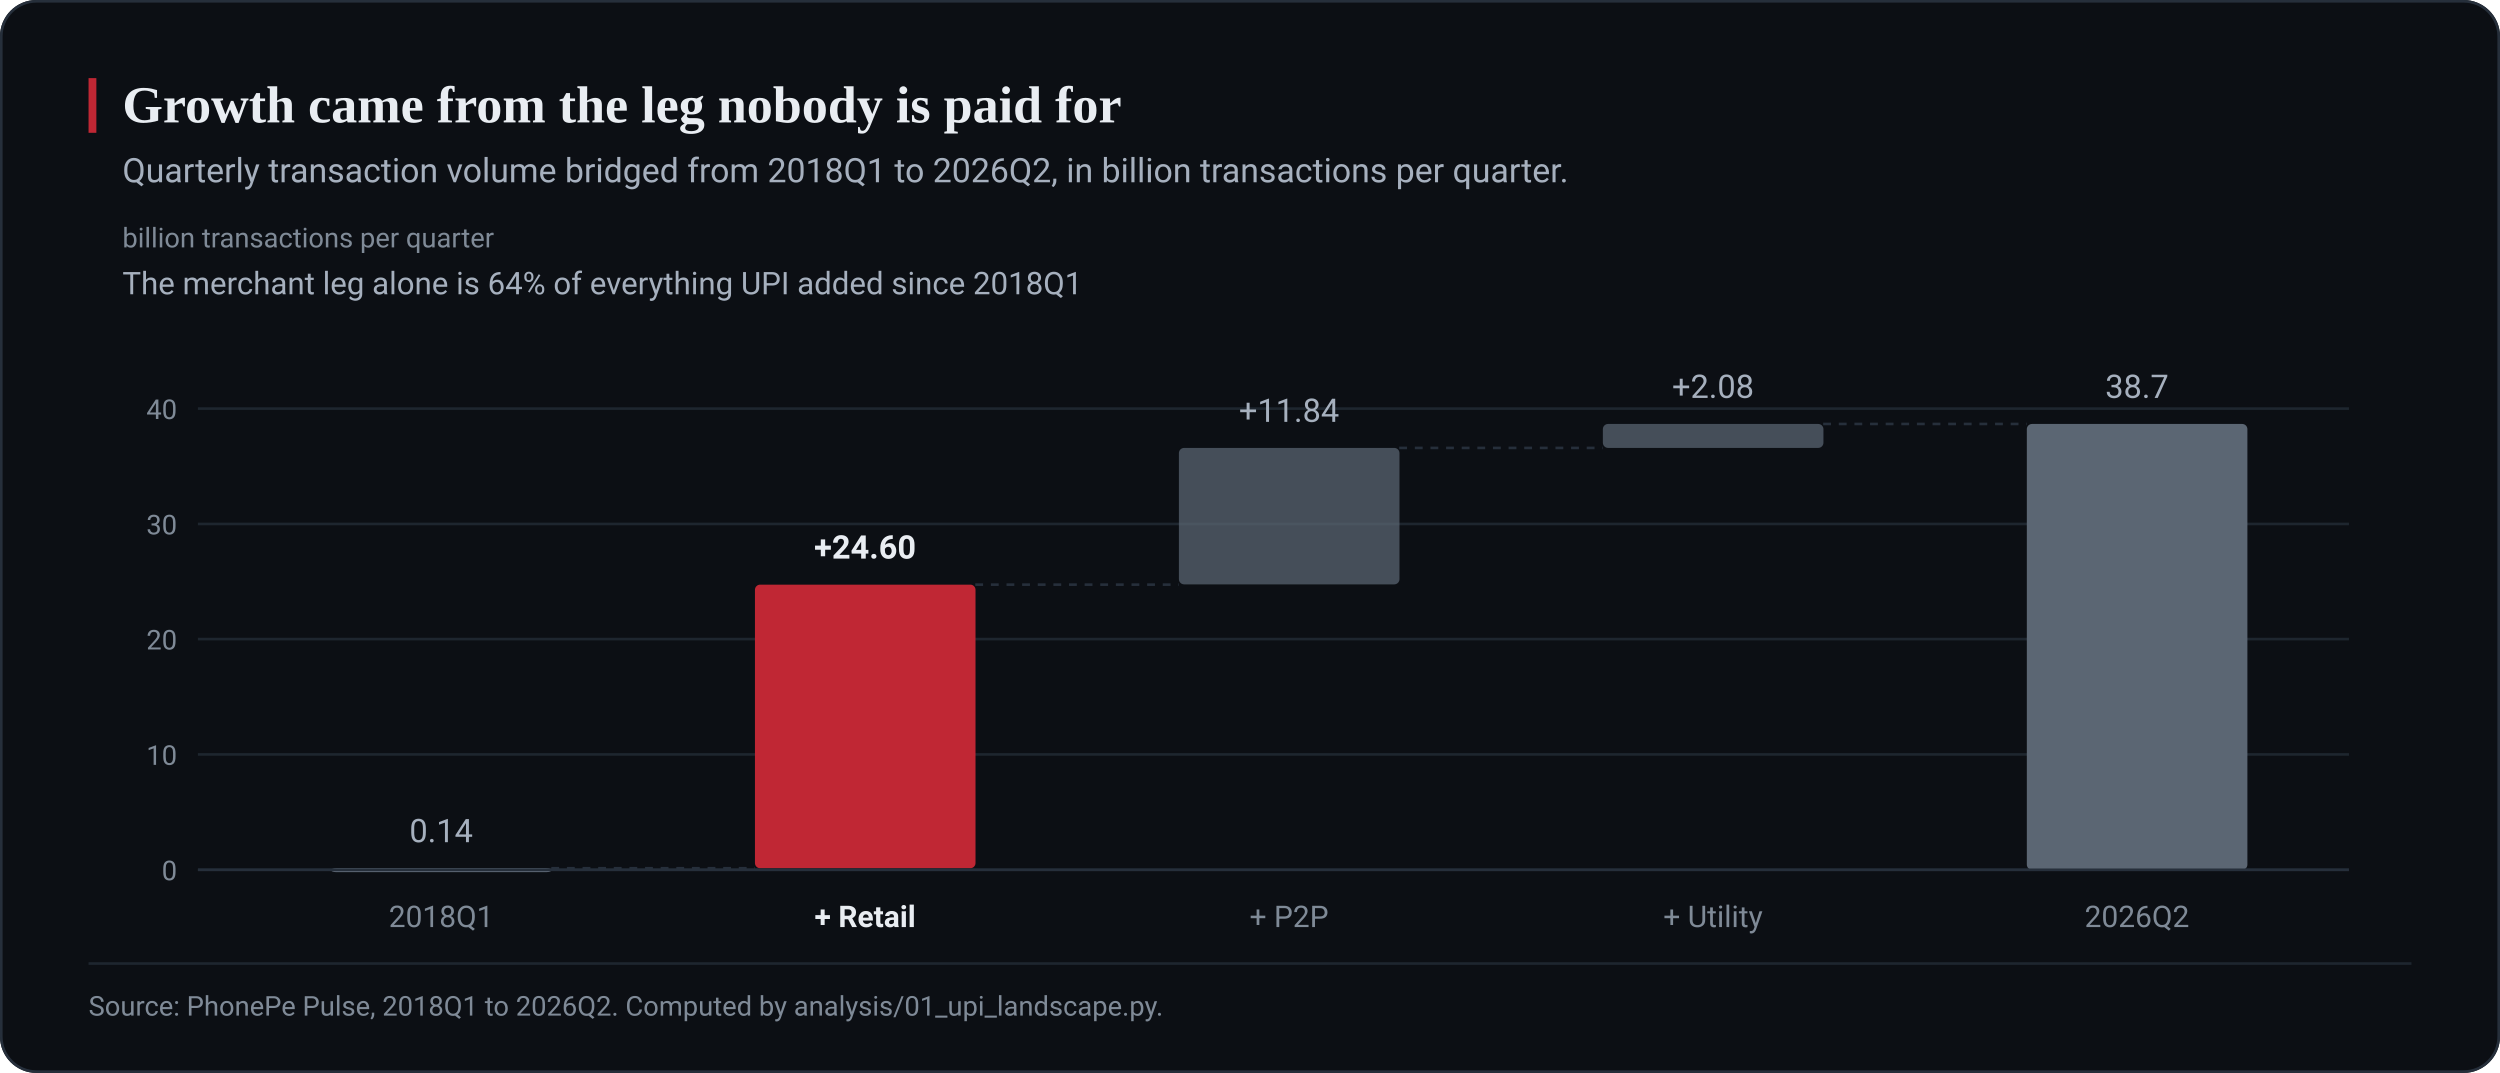
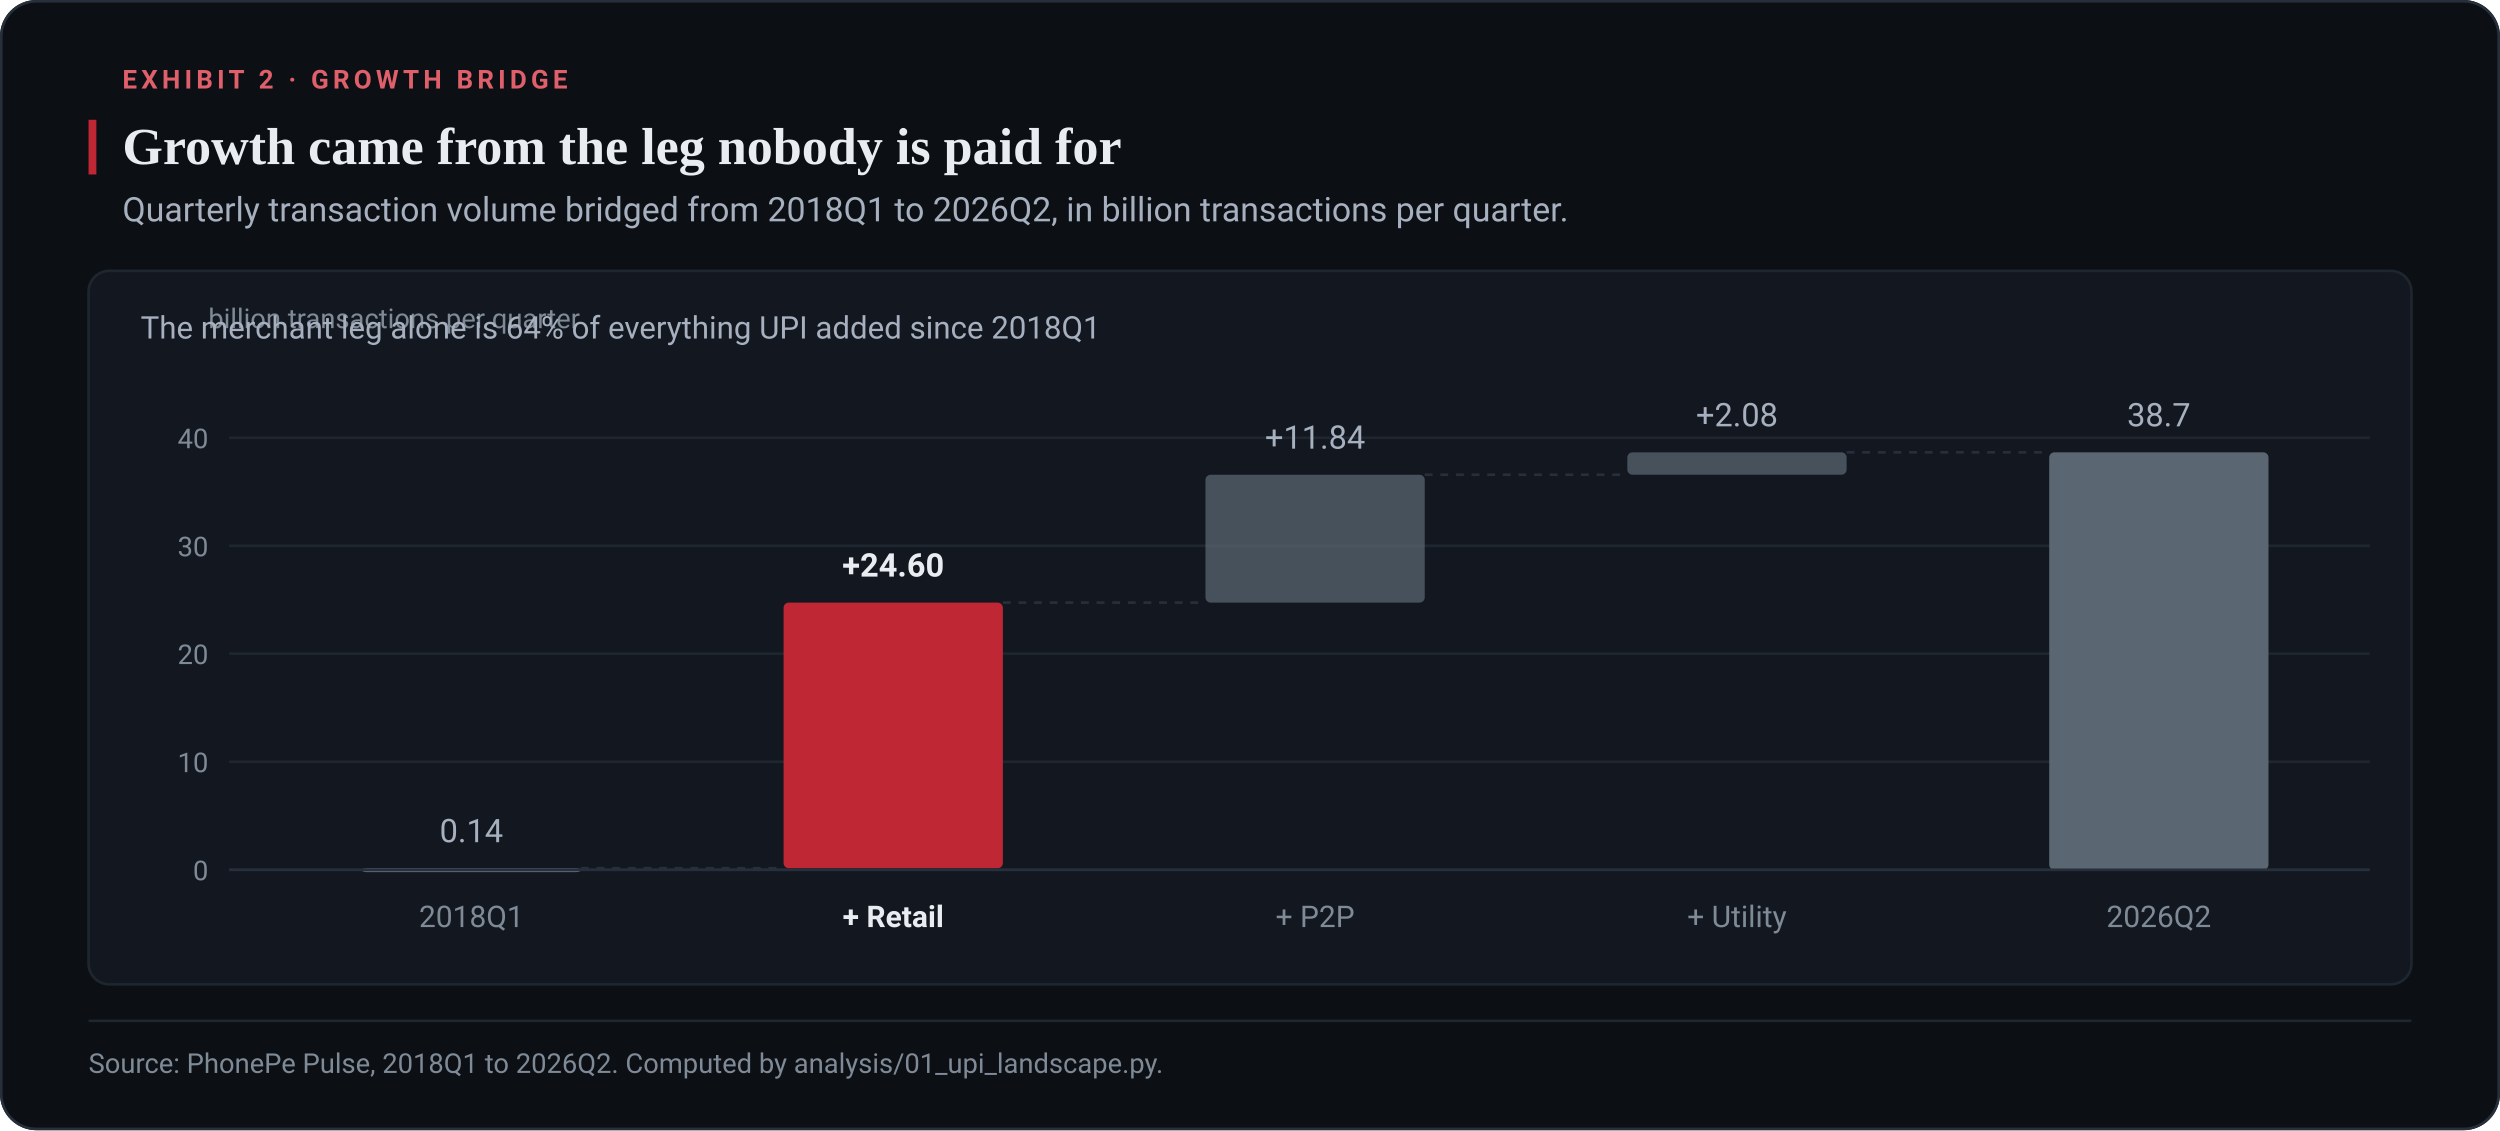
- <svg xmlns="http://www.w3.org/2000/svg" viewBox="0 0 960 412" width="960" height="412" role="img" aria-label="Waterfall chart. Quarterly UPI volume on PhonePe grew from 0.14 to 38.7 billion transactions between 2018Q1 and 2026Q2. The merchant leg contributed 24.6 billion of that, or 64% of all growth.">
-   <rect x="0" y="0" width="960" height="412" rx="14" fill="#0C0F14" />
-   <rect x="0.5" y="0.5" width="959" height="411" rx="13.5" fill="none" stroke="#262F3B" />
-   <rect x="34" y="30" width="3" height="21" rx="0" fill="#C02734" />
-   <text x="47" y="47" font-family="Georgia,'Iowan Old Style','Times New Roman',serif" font-size="20" font-weight="600" fill="#E9EDF2" text-anchor="start">Growth came from the leg nobody is paid for</text>
-   <text x="47" y="70" font-family="-apple-system,BlinkMacSystemFont,'Segoe UI',Roboto,Helvetica,Arial,sans-serif" font-size="13" font-weight="400" fill="#A6B0BE" text-anchor="start">Quarterly transaction volume bridged from 2018Q1 to 2026Q2, in billion transactions per quarter.</text>
-   <line x1="34" y1="370" x2="926" y2="370" stroke="#1E262F" stroke-width="1" />
-   <text x="34" y="390" font-family="-apple-system,BlinkMacSystemFont,'Segoe UI',Roboto,Helvetica,Arial,sans-serif" font-size="10.5" font-weight="400" fill="#7F8A97" text-anchor="start">Source: PhonePe Pulse, 2018Q1 to 2026Q2. Computed by analysis/01_upi_landscape.py.</text>
-   <line x1="76" y1="334" x2="902" y2="334" stroke="#1E262F" stroke-width="1" />
-   <text x="68" y="338" font-family="-apple-system,BlinkMacSystemFont,'Segoe UI',Roboto,Helvetica,Arial,sans-serif" font-size="10.5" font-weight="400" fill="#7F8A97" text-anchor="end">0</text>
-   <line x1="76" y1="289.7" x2="902" y2="289.7" stroke="#1E262F" stroke-width="1" />
-   <text x="68" y="293.7" font-family="-apple-system,BlinkMacSystemFont,'Segoe UI',Roboto,Helvetica,Arial,sans-serif" font-size="10.5" font-weight="400" fill="#7F8A97" text-anchor="end">10</text>
-   <line x1="76" y1="245.4" x2="902" y2="245.4" stroke="#1E262F" stroke-width="1" />
-   <text x="68" y="249.4" font-family="-apple-system,BlinkMacSystemFont,'Segoe UI',Roboto,Helvetica,Arial,sans-serif" font-size="10.5" font-weight="400" fill="#7F8A97" text-anchor="end">20</text>
-   <line x1="76" y1="201.2" x2="902" y2="201.2" stroke="#1E262F" stroke-width="1" />
-   <text x="68" y="205.2" font-family="-apple-system,BlinkMacSystemFont,'Segoe UI',Roboto,Helvetica,Arial,sans-serif" font-size="10.5" font-weight="400" fill="#7F8A97" text-anchor="end">30</text>
-   <line x1="76" y1="156.9" x2="902" y2="156.9" stroke="#1E262F" stroke-width="1" />
-   <text x="68" y="160.9" font-family="-apple-system,BlinkMacSystemFont,'Segoe UI',Roboto,Helvetica,Arial,sans-serif" font-size="10.5" font-weight="400" fill="#7F8A97" text-anchor="end">40</text>
-   <text x="47" y="95" font-family="-apple-system,BlinkMacSystemFont,'Segoe UI',Roboto,Helvetica,Arial,sans-serif" font-size="10.5" font-weight="400" fill="#7F8A97" text-anchor="start">billion transactions per quarter</text>
-   <rect x="127.1" y="333.4" width="84.7" height="1.5" rx="2" fill="#5B6673" />
-   <text x="169.4" y="323.4" font-family="-apple-system,BlinkMacSystemFont,'Segoe UI',Roboto,Helvetica,Arial,sans-serif" font-size="12.5" font-weight="400" fill="#A6B0BE" text-anchor="middle">0.14</text>
-   <text x="169.4" y="356" font-family="-apple-system,BlinkMacSystemFont,'Segoe UI',Roboto,Helvetica,Arial,sans-serif" font-size="11.5" font-weight="400" fill="#7F8A97" text-anchor="middle">2018Q1</text>
-   <line x1="211.7" y1="333.4" x2="289.9" y2="333.4" stroke="#262F3B" stroke-width="1" stroke-dasharray="3 3" />
-   <rect x="289.9" y="224.5" width="84.7" height="108.9" rx="2" fill="#C02734" />
-   <text x="332.2" y="214.5" font-family="-apple-system,BlinkMacSystemFont,'Segoe UI',Roboto,Helvetica,Arial,sans-serif" font-size="12.5" font-weight="600" fill="#E9EDF2" text-anchor="middle">+24.60</text>
-   <text x="332.2" y="356" font-family="-apple-system,BlinkMacSystemFont,'Segoe UI',Roboto,Helvetica,Arial,sans-serif" font-size="11.5" font-weight="600" fill="#E9EDF2" text-anchor="middle">+ Retail</text>
-   <line x1="374.5" y1="224.5" x2="452.7" y2="224.5" stroke="#262F3B" stroke-width="1" stroke-dasharray="3 3" />
-   <rect x="452.7" y="172" width="84.7" height="52.4" rx="2" fill="#5B6673" opacity="0.72" />
-   <text x="495" y="162" font-family="-apple-system,BlinkMacSystemFont,'Segoe UI',Roboto,Helvetica,Arial,sans-serif" font-size="12.5" font-weight="400" fill="#A6B0BE" text-anchor="middle">+11.84</text>
-   <text x="495" y="356" font-family="-apple-system,BlinkMacSystemFont,'Segoe UI',Roboto,Helvetica,Arial,sans-serif" font-size="11.5" font-weight="400" fill="#7F8A97" text-anchor="middle">+ P2P</text>
-   <line x1="537.3" y1="172" x2="615.5" y2="172" stroke="#262F3B" stroke-width="1" stroke-dasharray="3 3" />
-   <rect x="615.5" y="162.8" width="84.7" height="9.2" rx="2" fill="#5B6673" opacity="0.72" />
-   <text x="657.8" y="152.8" font-family="-apple-system,BlinkMacSystemFont,'Segoe UI',Roboto,Helvetica,Arial,sans-serif" font-size="12.5" font-weight="400" fill="#A6B0BE" text-anchor="middle">+2.08</text>
-   <text x="657.8" y="356" font-family="-apple-system,BlinkMacSystemFont,'Segoe UI',Roboto,Helvetica,Arial,sans-serif" font-size="11.5" font-weight="400" fill="#7F8A97" text-anchor="middle">+ Utility</text>
-   <line x1="700.1" y1="162.8" x2="778.3" y2="162.8" stroke="#262F3B" stroke-width="1" stroke-dasharray="3 3" />
-   <rect x="778.3" y="162.8" width="84.7" height="171.2" rx="2" fill="#5B6673" />
-   <text x="820.6" y="152.8" font-family="-apple-system,BlinkMacSystemFont,'Segoe UI',Roboto,Helvetica,Arial,sans-serif" font-size="12.5" font-weight="400" fill="#A6B0BE" text-anchor="middle">38.7</text>
-   <text x="820.6" y="356" font-family="-apple-system,BlinkMacSystemFont,'Segoe UI',Roboto,Helvetica,Arial,sans-serif" font-size="11.5" font-weight="400" fill="#7F8A97" text-anchor="middle">2026Q2</text>
-   <line x1="76" y1="334" x2="902" y2="334" stroke="#262F3B" stroke-width="1" />
-   <text x="47" y="113" font-family="-apple-system,BlinkMacSystemFont,'Segoe UI',Roboto,Helvetica,Arial,sans-serif" font-size="12" font-weight="400" fill="#A6B0BE" text-anchor="start">The merchant leg alone is 64% of everything UPI added since 2018Q1</text>
+ <svg xmlns="http://www.w3.org/2000/svg" viewBox="0 0 960 434" width="960" height="434" role="img" aria-label="Waterfall chart. Quarterly UPI volume on PhonePe grew from 0.14 to 38.7 billion transactions between 2018Q1 and 2026Q2. The merchant leg contributed 24.6 billion of that, or 64% of all growth.">
+   <rect x="0" y="0" width="960" height="434" rx="14" fill="#0C0F14" />
+   <rect x="0.5" y="0.5" width="959" height="433" rx="13.5" fill="none" stroke="#262F3B" />
+   <text x="47" y="34" font-family="-apple-system,BlinkMacSystemFont,'Segoe UI',Roboto,Helvetica,Arial,sans-serif" font-size="10" font-weight="600" fill="#DF5F6A" text-anchor="start" letter-spacing="1.6">EXHIBIT 2 · GROWTH BRIDGE</text>
+   <rect x="34" y="46" width="3" height="21" rx="0" fill="#C02734" />
+   <text x="47" y="63" font-family="Georgia,'Iowan Old Style','Times New Roman',serif" font-size="20" font-weight="600" fill="#E9EDF2" text-anchor="start">Growth came from the leg nobody is paid for</text>
+   <text x="47" y="85" font-family="-apple-system,BlinkMacSystemFont,'Segoe UI',Roboto,Helvetica,Arial,sans-serif" font-size="13" font-weight="400" fill="#A6B0BE" text-anchor="start">Quarterly transaction volume bridged from 2018Q1 to 2026Q2, in billion transactions per quarter.</text>
+   <line x1="34" y1="392" x2="926" y2="392" stroke="#1E262F" stroke-width="1" />
+   <text x="34" y="412" font-family="-apple-system,BlinkMacSystemFont,'Segoe UI',Roboto,Helvetica,Arial,sans-serif" font-size="10.5" font-weight="400" fill="#7F8A97" text-anchor="start">Source: PhonePe Pulse, 2018Q1 to 2026Q2. Computed by analysis/01_upi_landscape.py.</text>
+   <rect x="34" y="104" width="892" height="274" rx="8" fill="#131820" stroke="#1E262F" stroke-width="1" />
+   <line x1="88" y1="334" x2="910" y2="334" stroke="#1E262F" stroke-width="1" />
+   <text x="80" y="338" font-family="-apple-system,BlinkMacSystemFont,'Segoe UI',Roboto,Helvetica,Arial,sans-serif" font-size="10.5" font-weight="400" fill="#7F8A97" text-anchor="end">0</text>
+   <line x1="88" y1="292.5" x2="910" y2="292.5" stroke="#1E262F" stroke-width="1" />
+   <text x="80" y="296.5" font-family="-apple-system,BlinkMacSystemFont,'Segoe UI',Roboto,Helvetica,Arial,sans-serif" font-size="10.5" font-weight="400" fill="#7F8A97" text-anchor="end">10</text>
+   <line x1="88" y1="251" x2="910" y2="251" stroke="#1E262F" stroke-width="1" />
+   <text x="80" y="255" font-family="-apple-system,BlinkMacSystemFont,'Segoe UI',Roboto,Helvetica,Arial,sans-serif" font-size="10.5" font-weight="400" fill="#7F8A97" text-anchor="end">20</text>
+   <line x1="88" y1="209.6" x2="910" y2="209.6" stroke="#1E262F" stroke-width="1" />
+   <text x="80" y="213.6" font-family="-apple-system,BlinkMacSystemFont,'Segoe UI',Roboto,Helvetica,Arial,sans-serif" font-size="10.5" font-weight="400" fill="#7F8A97" text-anchor="end">30</text>
+   <line x1="88" y1="168.1" x2="910" y2="168.1" stroke="#1E262F" stroke-width="1" />
+   <text x="80" y="172.1" font-family="-apple-system,BlinkMacSystemFont,'Segoe UI',Roboto,Helvetica,Arial,sans-serif" font-size="10.5" font-weight="400" fill="#7F8A97" text-anchor="end">40</text>
+   <text x="80" y="126" font-family="-apple-system,BlinkMacSystemFont,'Segoe UI',Roboto,Helvetica,Arial,sans-serif" font-size="10.5" font-weight="400" fill="#7F8A97" text-anchor="start">billion transactions per quarter</text>
+   <rect x="138.9" y="333.4" width="84.2" height="1.5" rx="2" fill="#5B6673" />
+   <text x="181" y="323.4" font-family="-apple-system,BlinkMacSystemFont,'Segoe UI',Roboto,Helvetica,Arial,sans-serif" font-size="12.5" font-weight="400" fill="#A6B0BE" text-anchor="middle">0.14</text>
+   <text x="181" y="356" font-family="-apple-system,BlinkMacSystemFont,'Segoe UI',Roboto,Helvetica,Arial,sans-serif" font-size="11.5" font-weight="400" fill="#7F8A97" text-anchor="middle">2018Q1</text>
+   <line x1="223.1" y1="333.4" x2="300.9" y2="333.4" stroke="#262F3B" stroke-width="1" stroke-dasharray="3 3" />
+   <rect x="300.9" y="231.4" width="84.2" height="102" rx="2" fill="#C02734" />
+   <text x="343" y="221.4" font-family="-apple-system,BlinkMacSystemFont,'Segoe UI',Roboto,Helvetica,Arial,sans-serif" font-size="12.5" font-weight="600" fill="#E9EDF2" text-anchor="middle">+24.60</text>
+   <text x="343" y="356" font-family="-apple-system,BlinkMacSystemFont,'Segoe UI',Roboto,Helvetica,Arial,sans-serif" font-size="11.5" font-weight="600" fill="#E9EDF2" text-anchor="middle">+ Retail</text>
+   <line x1="385.1" y1="231.4" x2="462.9" y2="231.4" stroke="#262F3B" stroke-width="1" stroke-dasharray="3 3" />
+   <rect x="462.9" y="182.3" width="84.2" height="49.1" rx="2" fill="#5B6673" opacity="0.72" />
+   <text x="505" y="172.3" font-family="-apple-system,BlinkMacSystemFont,'Segoe UI',Roboto,Helvetica,Arial,sans-serif" font-size="12.5" font-weight="400" fill="#A6B0BE" text-anchor="middle">+11.84</text>
+   <text x="505" y="356" font-family="-apple-system,BlinkMacSystemFont,'Segoe UI',Roboto,Helvetica,Arial,sans-serif" font-size="11.5" font-weight="400" fill="#7F8A97" text-anchor="middle">+ P2P</text>
+   <line x1="547.1" y1="182.3" x2="624.9" y2="182.3" stroke="#262F3B" stroke-width="1" stroke-dasharray="3 3" />
+   <rect x="624.9" y="173.7" width="84.2" height="8.6" rx="2" fill="#5B6673" opacity="0.72" />
+   <text x="667" y="163.7" font-family="-apple-system,BlinkMacSystemFont,'Segoe UI',Roboto,Helvetica,Arial,sans-serif" font-size="12.5" font-weight="400" fill="#A6B0BE" text-anchor="middle">+2.08</text>
+   <text x="667" y="356" font-family="-apple-system,BlinkMacSystemFont,'Segoe UI',Roboto,Helvetica,Arial,sans-serif" font-size="11.5" font-weight="400" fill="#7F8A97" text-anchor="middle">+ Utility</text>
+   <line x1="709.1" y1="173.7" x2="786.9" y2="173.7" stroke="#262F3B" stroke-width="1" stroke-dasharray="3 3" />
+   <rect x="786.9" y="173.7" width="84.2" height="160.3" rx="2" fill="#5B6673" />
+   <text x="829" y="163.7" font-family="-apple-system,BlinkMacSystemFont,'Segoe UI',Roboto,Helvetica,Arial,sans-serif" font-size="12.5" font-weight="400" fill="#A6B0BE" text-anchor="middle">38.7</text>
+   <text x="829" y="356" font-family="-apple-system,BlinkMacSystemFont,'Segoe UI',Roboto,Helvetica,Arial,sans-serif" font-size="11.5" font-weight="400" fill="#7F8A97" text-anchor="middle">2026Q2</text>
+   <line x1="88" y1="334" x2="910" y2="334" stroke="#262F3B" stroke-width="1" />
+   <text x="54" y="130" font-family="-apple-system,BlinkMacSystemFont,'Segoe UI',Roboto,Helvetica,Arial,sans-serif" font-size="12" font-weight="400" fill="#A6B0BE" text-anchor="start">The merchant leg alone is 64% of everything UPI added since 2018Q1</text>
</svg>
